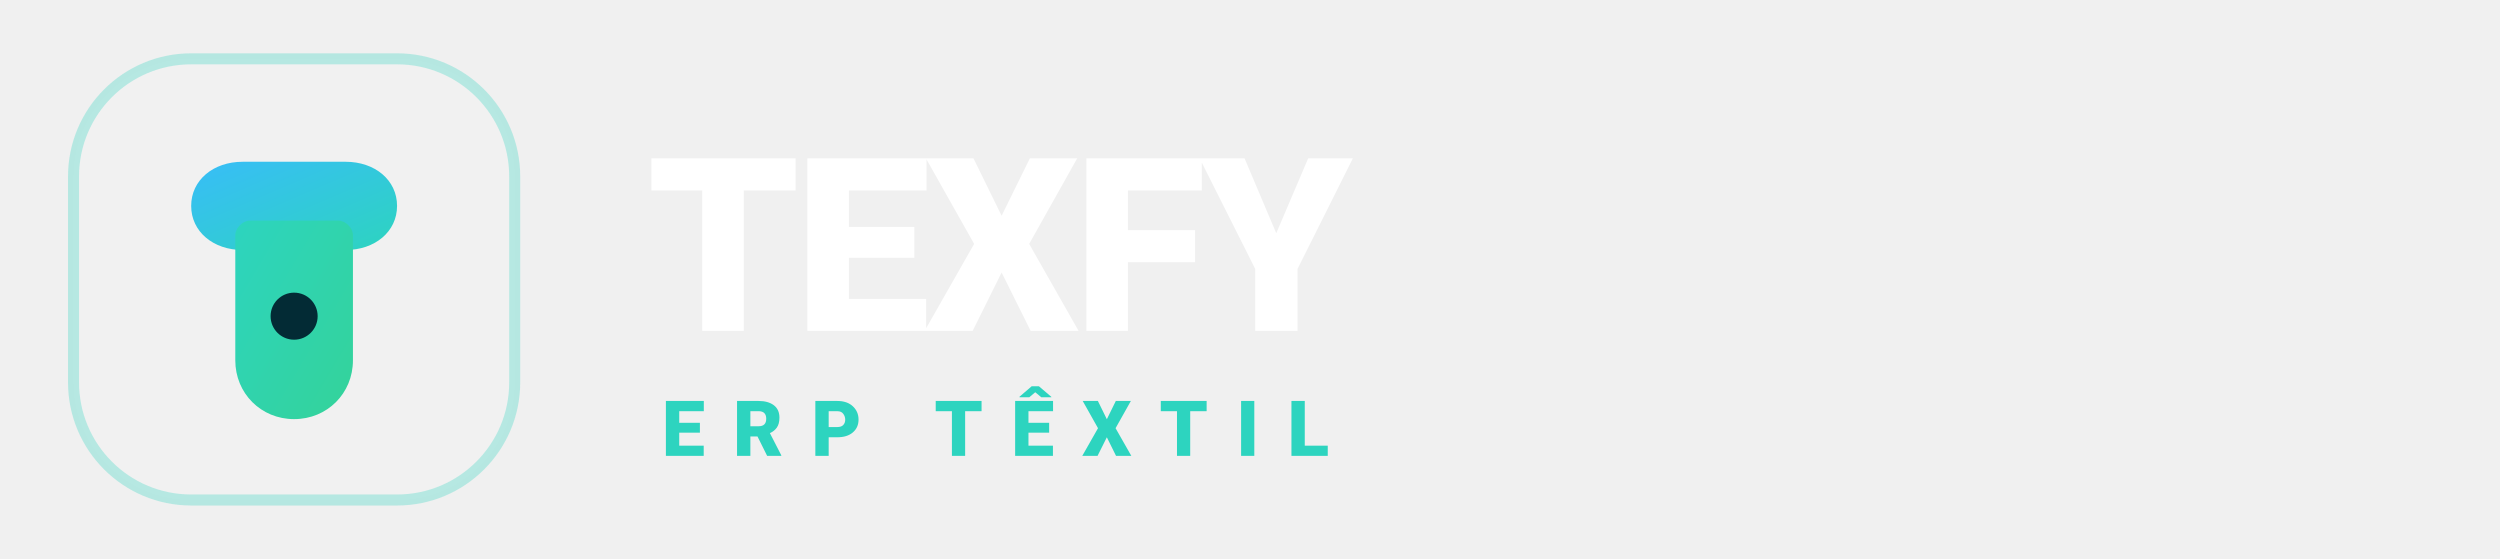
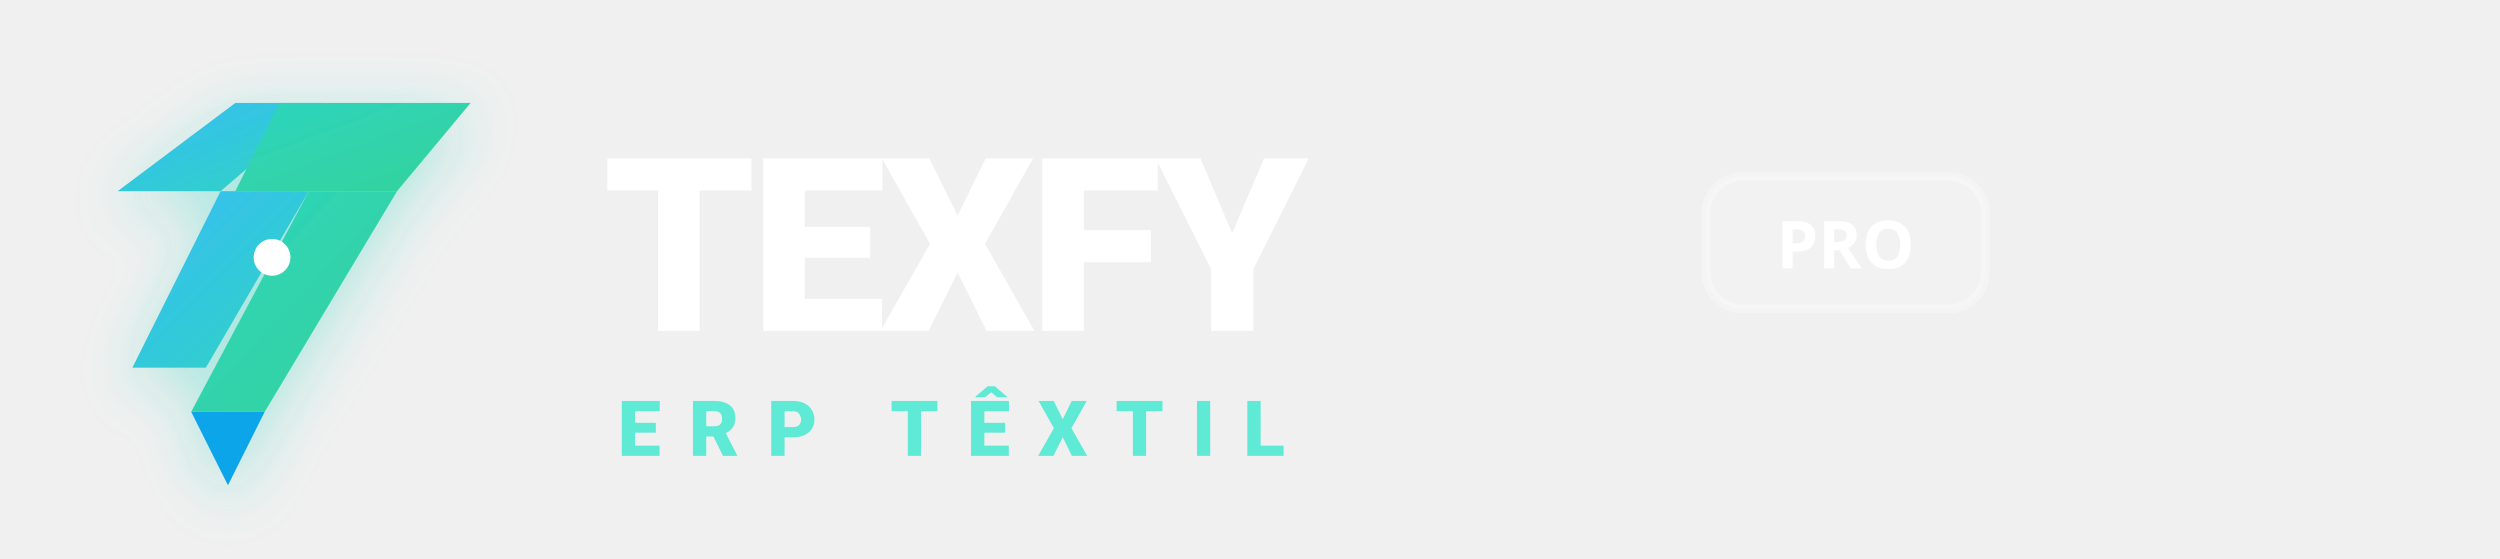
<svg xmlns="http://www.w3.org/2000/svg" viewBox="0 0 340 76" width="340" height="76">
  <defs>
-     <linearGradient id="tRibbon1W" x1="0%" y1="0%" x2="100%" y2="100%">
+     <linearGradient id="ribbonWhiteCyan" x1="0%" y1="0%" x2="100%" y2="100%">
      <stop offset="0%" stop-color="#38bdf8" />
      <stop offset="100%" stop-color="#2dd4bf" />
    </linearGradient>
-     <linearGradient id="tRibbon2W" x1="0%" y1="0%" x2="100%" y2="100%">
+     <linearGradient id="ribbonWhiteEmerald" x1="0%" y1="0%" x2="100%" y2="100%">
      <stop offset="0%" stop-color="#2dd4bf" />
      <stop offset="100%" stop-color="#34d399" />
    </linearGradient>
+     <filter id="whiteGlow" x="-20%" y="-20%" width="140%" height="140%">
+       <feDropShadow dx="0" dy="2" stdDeviation="4" flood-color="#2dd4bf" flood-opacity="0.35" />
+     </filter>
  </defs>
-   <g transform="translate(10, 8)">
-     <rect x="0" y="0" width="60" height="60" rx="16" fill="rgba(255,255,255,0.08)" stroke="rgba(45,212,191,0.3)" stroke-width="1.5" />
-     <path d="M 16 20 C 16 16.5 19 14 23 14 L 37 14 C 41 14 44 16.5 44 20 C 44 23.5 41 26 37 26 L 23 26 C 19 26 16 23.5 16 20 Z" fill="url(#tRibbon1W)" />
-     <path d="M 24 22 L 36 22 C 37 22 38 23 38 24 L 38 41 C 38 45.5 34.5 49 30 49 C 25.5 49 22 45.5 22 41 L 22 24 C 22 23 23 22 24 22 Z" fill="url(#tRibbon2W)" />
-     <circle cx="30" cy="35" r="3.2" fill="#032b35" />
+   <g transform="translate(10, 8)" filter="url(#whiteGlow)">
+     <path d="M 6 18 L 22 6 L 34 6 L 20 18 Z" fill="url(#ribbonWhiteCyan)" />
+     <path d="M 28 6 L 54 6 L 44 18 L 22 18 Z" fill="url(#ribbonWhiteEmerald)" />
+     <path d="M 20 18 L 32 18 L 18 42 L 8 42 Z" fill="url(#ribbonWhiteCyan)" />
+     <path d="M 32 18 L 44 18 L 26 48 L 16 48 Z" fill="url(#ribbonWhiteEmerald)" />
+     <path d="M 16 48 L 26 48 L 21 58 Z" fill="#0ea5e9" />
+     <circle cx="27" cy="27" r="2.5" fill="#ffffff" />
  </g>
-   <text x="88" y="45" font-family="'Plus Jakarta Sans', -apple-system, BlinkMacSystemFont, 'Segoe UI', Roboto, sans-serif" font-size="33" font-weight="900" fill="#ffffff" letter-spacing="-0.8px">TEXFY</text>
-   <text x="90" y="62" font-family="'Plus Jakarta Sans', -apple-system, BlinkMacSystemFont, 'Segoe UI', Roboto, sans-serif" font-size="10.5" font-weight="800" fill="#2dd4bf" letter-spacing="3.8px">ERP TÊXTIL</text>
+   <text x="82" y="45" font-family="'Plus Jakarta Sans', -apple-system, BlinkMacSystemFont, 'Segoe UI', Roboto, sans-serif" font-size="33" font-weight="900" fill="#ffffff" letter-spacing="-0.8px">TEXFY</text>
+   <text x="84" y="62" font-family="'Plus Jakarta Sans', -apple-system, BlinkMacSystemFont, 'Segoe UI', Roboto, sans-serif" font-size="10.5" font-weight="800" fill="#5eead4" letter-spacing="3.8px">ERP TÊXTIL</text>
+   <rect x="232" y="24" width="38" height="18" rx="5" fill="rgba(255,255,255,0.12)" stroke="rgba(255,255,255,0.3)" stroke-width="1.2" />
+   <text x="251" y="36.5" font-family="'Plus Jakarta Sans', sans-serif" font-size="9" font-weight="900" fill="#ffffff" text-anchor="middle">PRO</text>
</svg>
